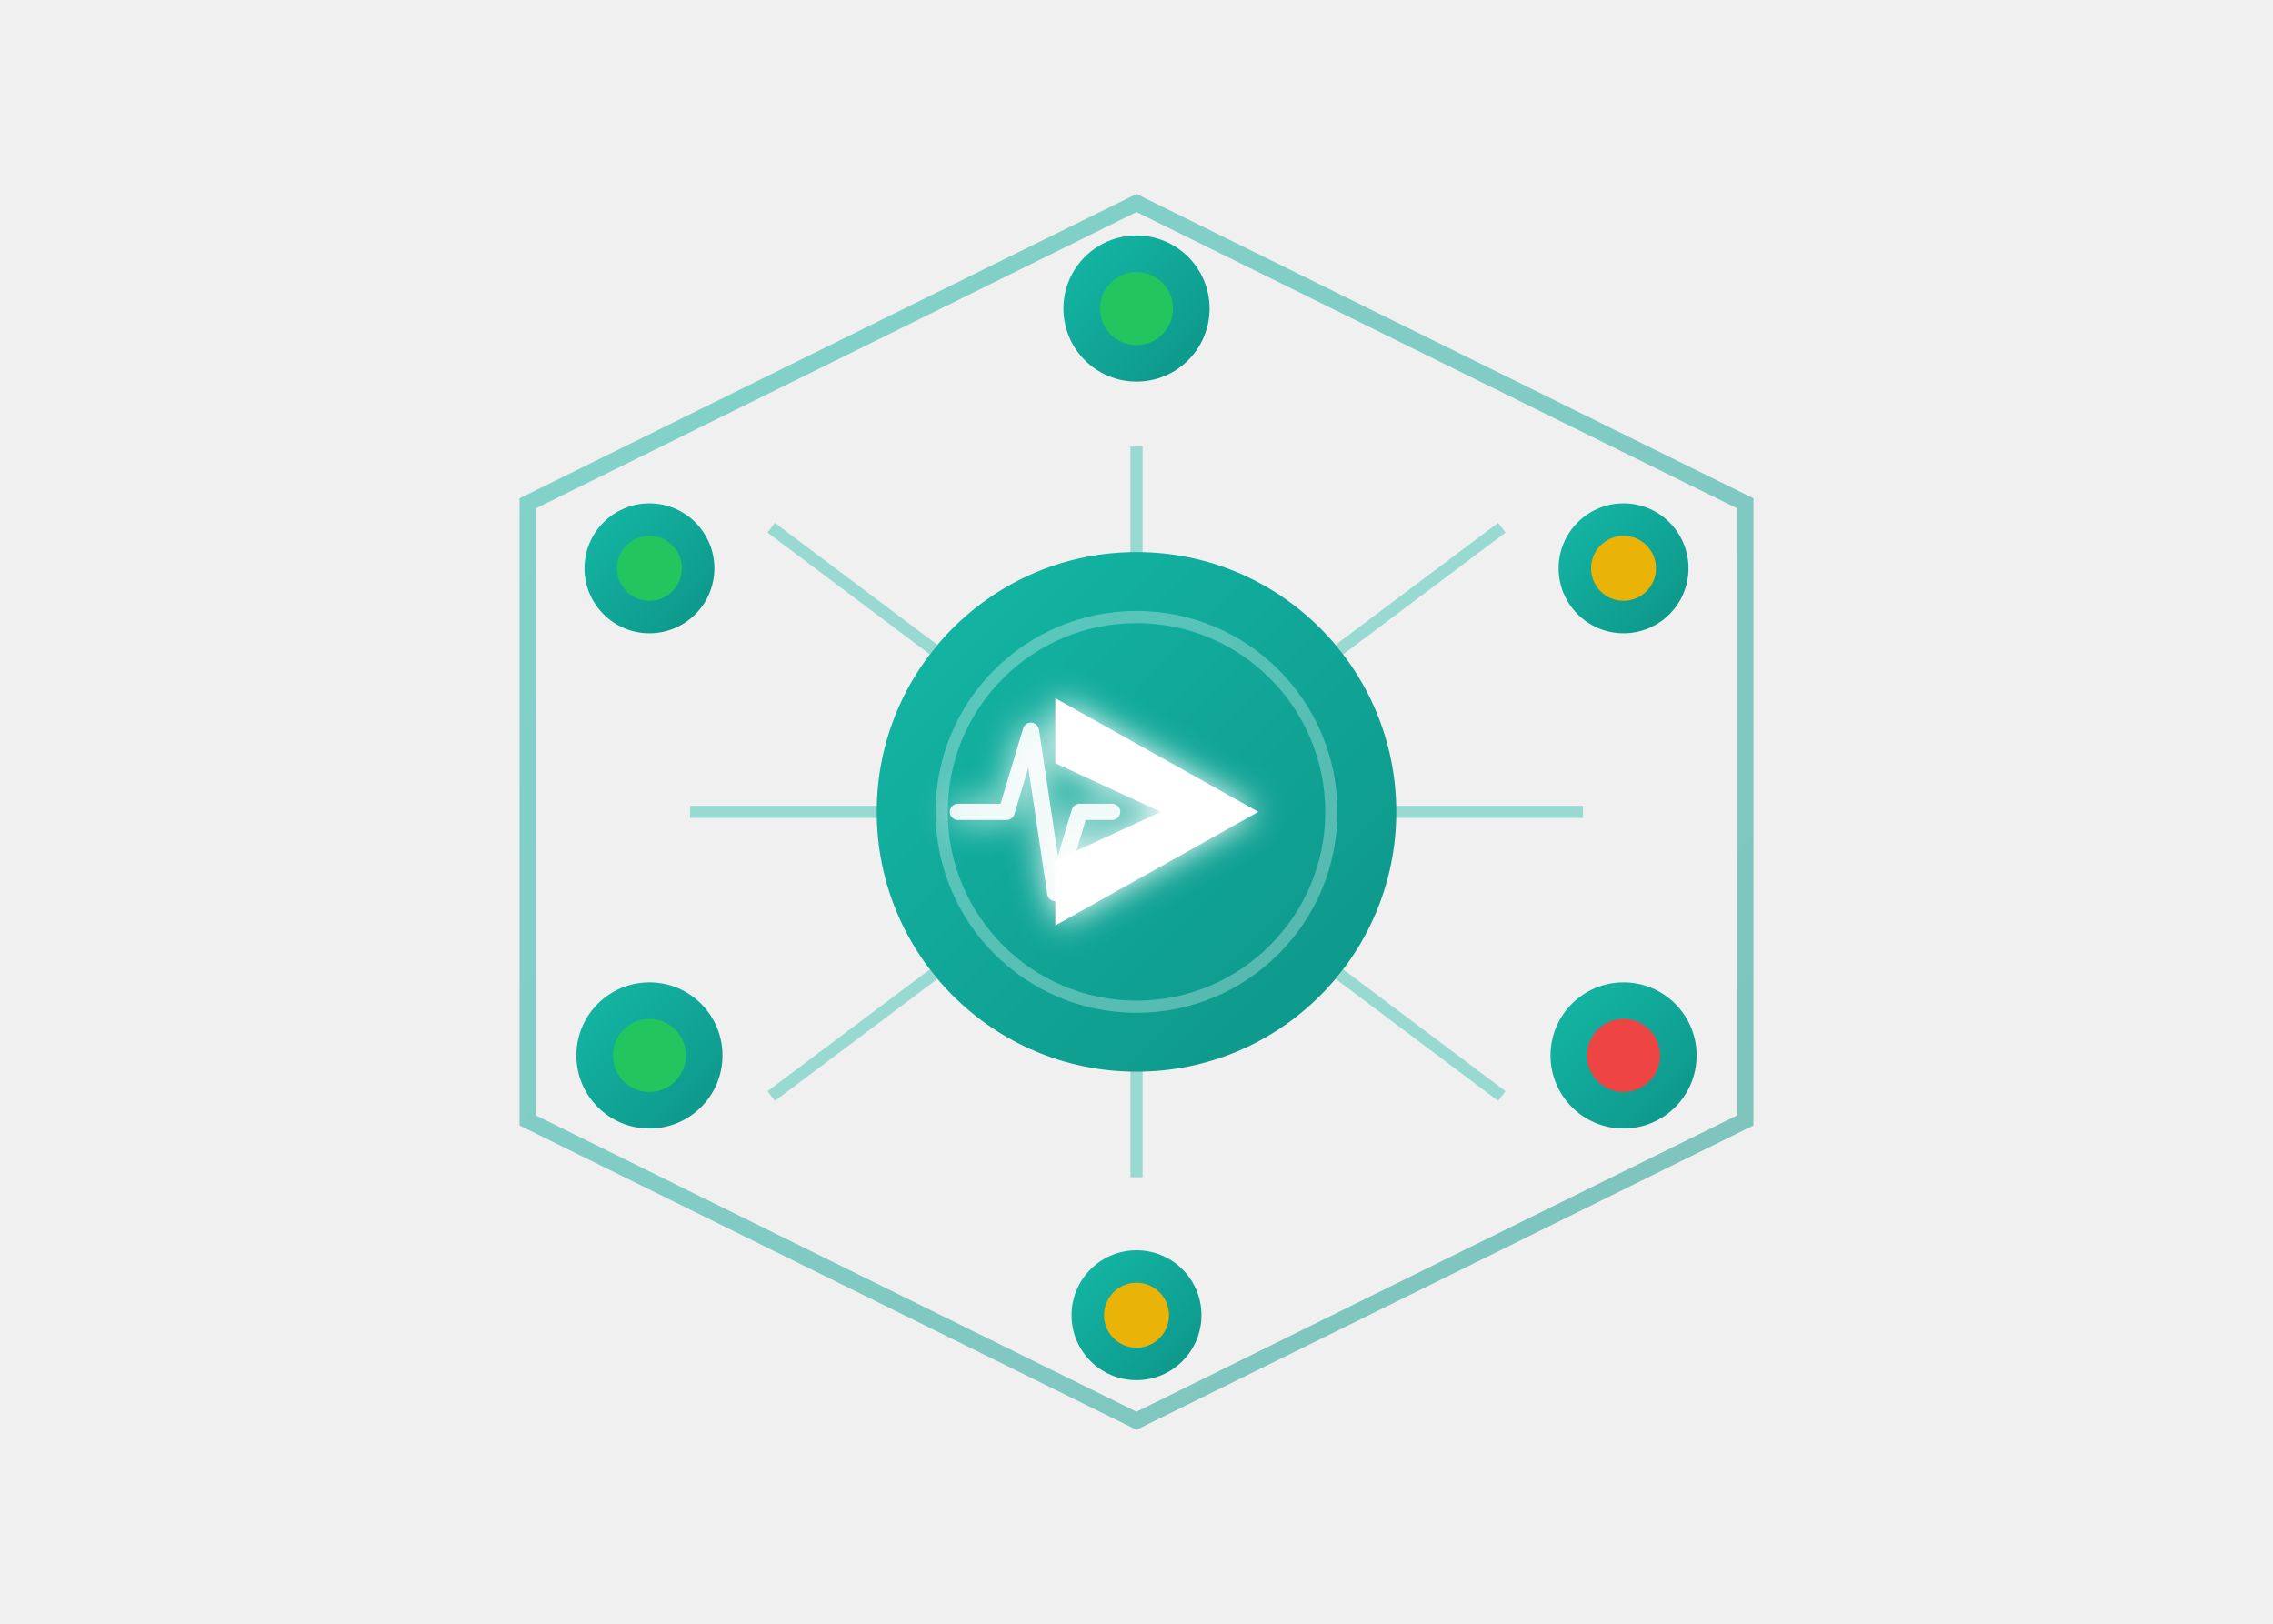
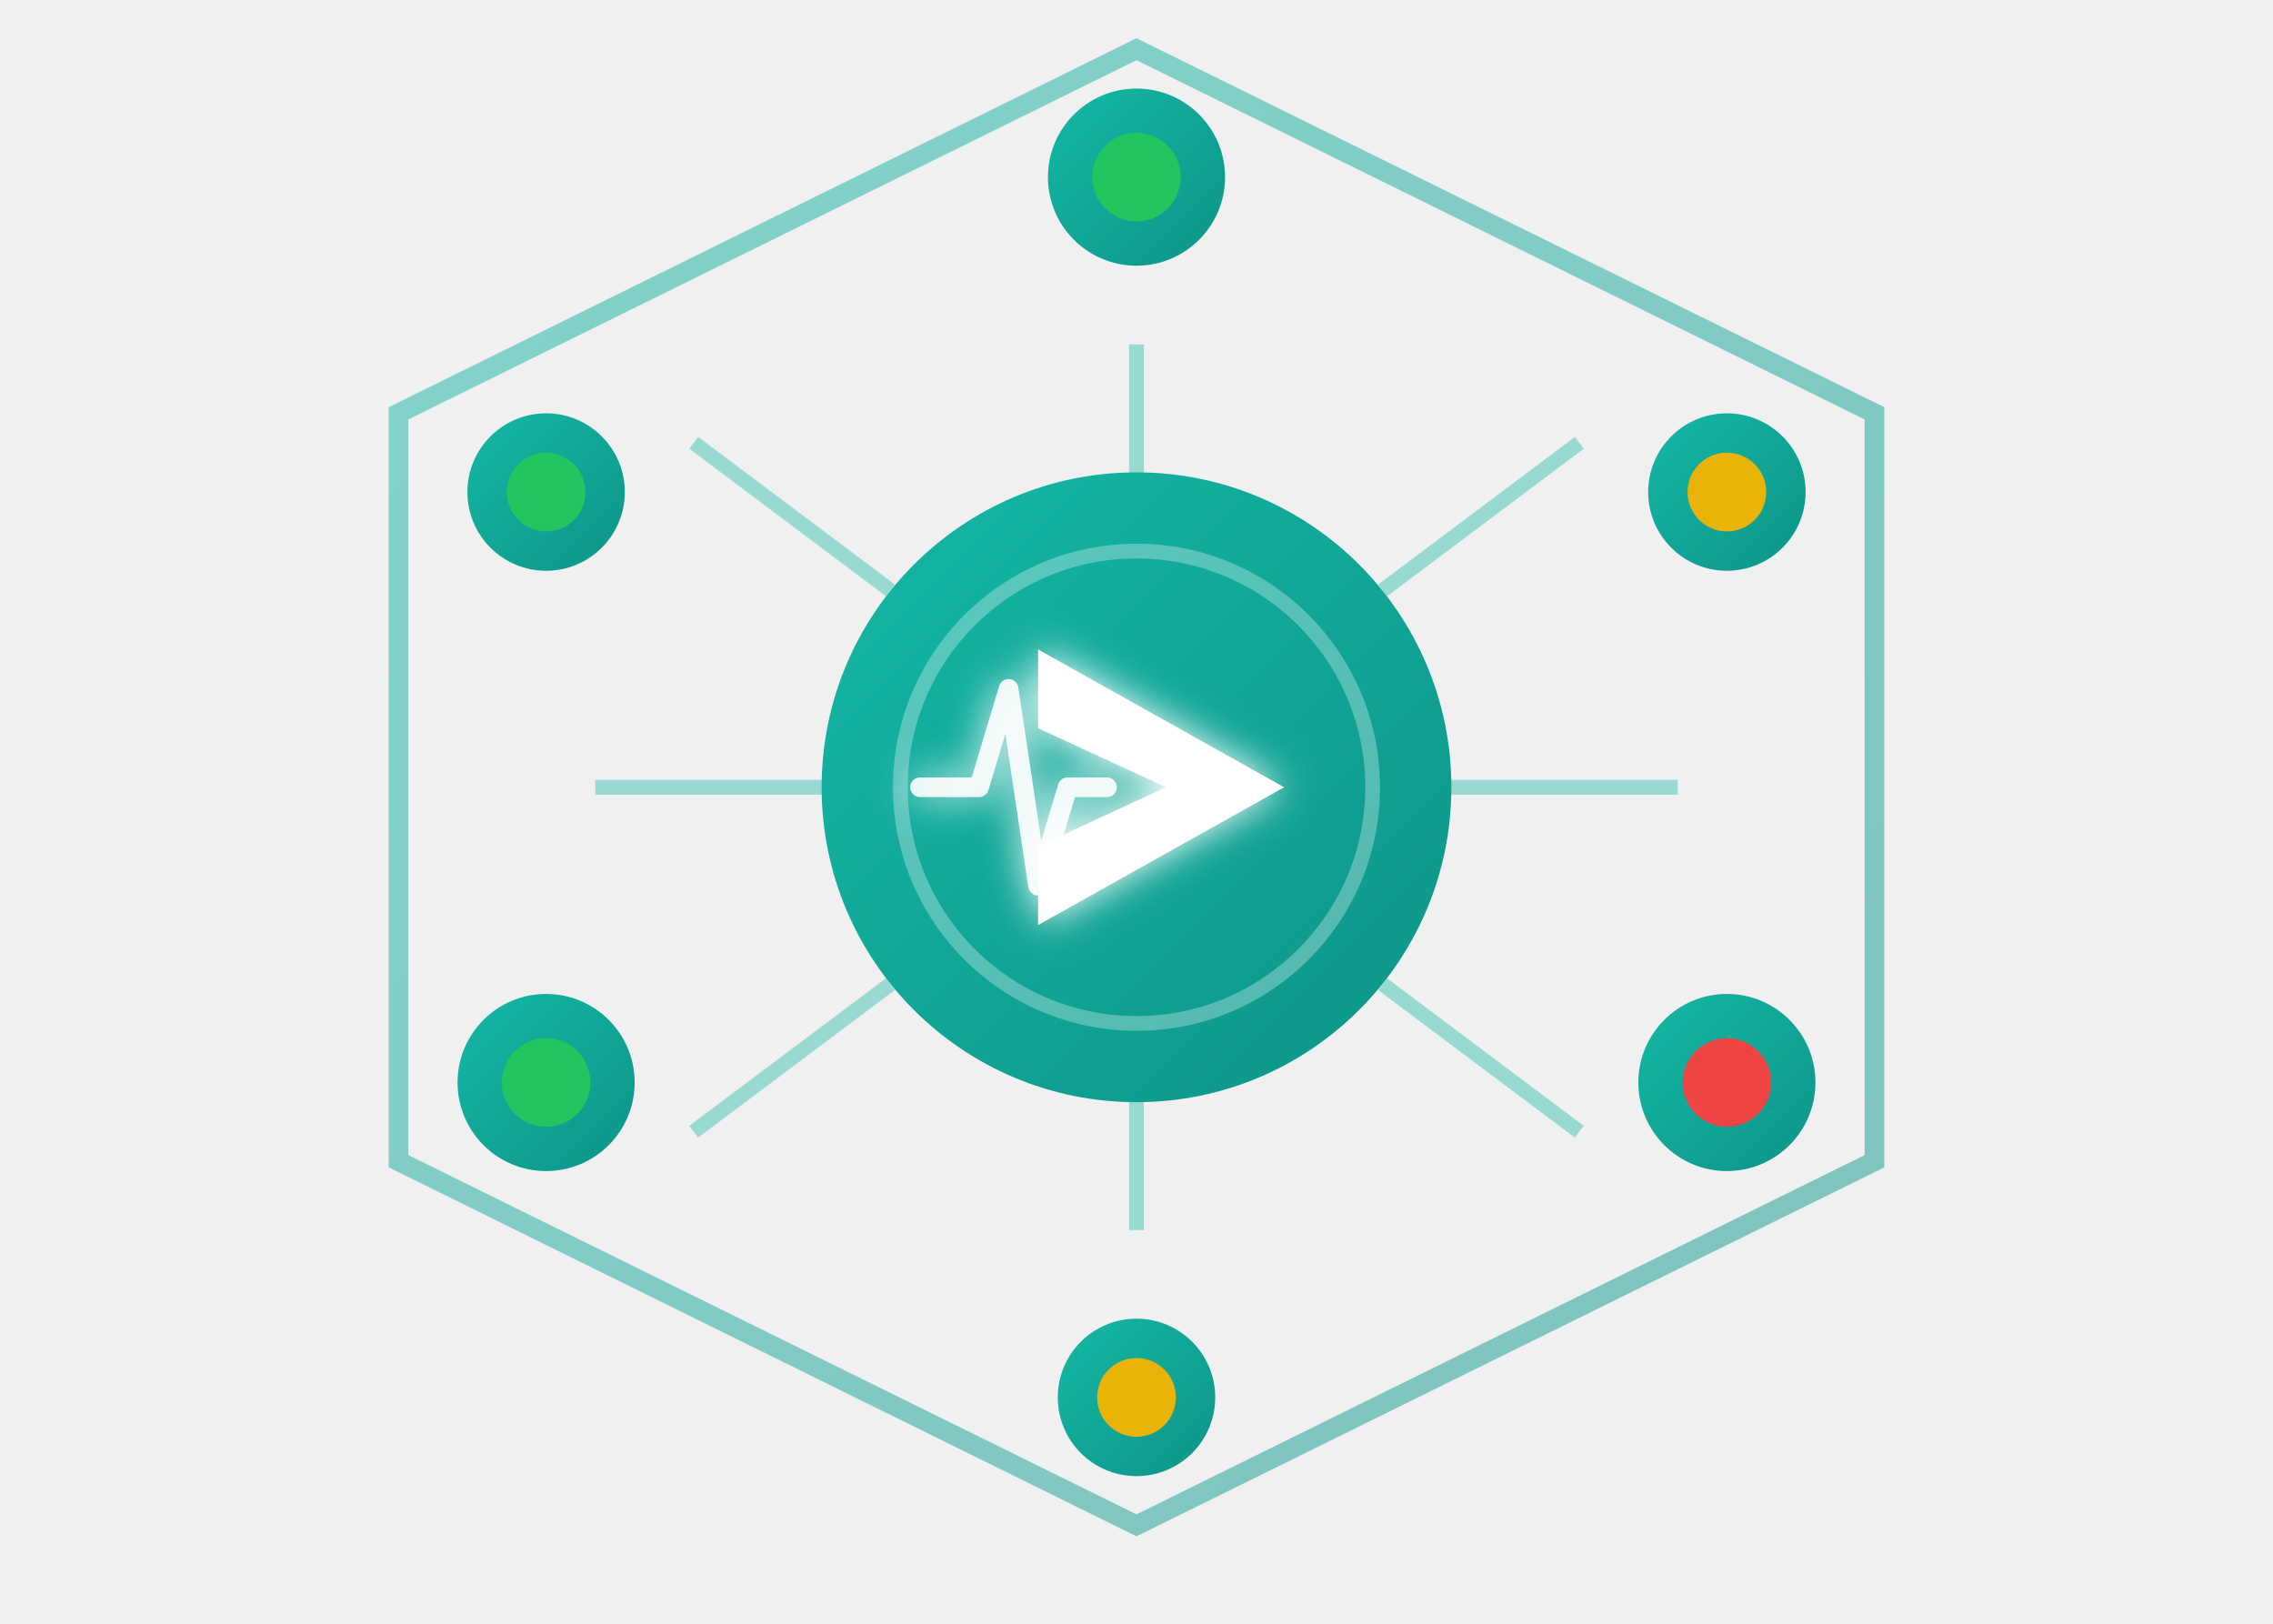
- <svg xmlns="http://www.w3.org/2000/svg" width="280" height="200" viewBox="0 0 280 200" fill="none">
+ <svg xmlns="http://www.w3.org/2000/svg" width="280" height="200" viewBox="55 20 170 165" fill="none">
  <defs>
    <linearGradient id="primaryGradient" x1="0%" y1="0%" x2="100%" y2="100%">
      <stop offset="0%" style="stop-color:#14b8a6;stop-opacity:1" />
      <stop offset="100%" style="stop-color:#0d9488;stop-opacity:1" />
    </linearGradient>
    <filter id="glow" x="-50%" y="-50%" width="200%" height="200%">
      <feGaussianBlur stdDeviation="2" result="coloredBlur" />
      <feMerge>
        <feMergeNode in="coloredBlur" />
        <feMergeNode in="SourceGraphic" />
      </feMerge>
    </filter>
  </defs>
  <style>
    @keyframes pulse {
      0%, 100% { opacity: 0.5; }
      50% { opacity: 0.8; }
    }
    @keyframes greenBlink {
      0%, 100% { opacity: 1; }
      50% { opacity: 0.4; }
    }
    @keyframes yellowBlink {
      0%, 100% { opacity: 1; }
      50% { opacity: 0.4; }
    }
    @keyframes redBlink {
      0%, 100% { opacity: 1; }
      50% { opacity: 0.4; }
    }
    .pulsing-hex {
      animation: pulse 3s ease-in-out infinite;
    }
    .status-green {
      animation: greenBlink 2s ease-in-out infinite;
    }
    .status-yellow {
      animation: yellowBlink 1.5s ease-in-out infinite;
    }
    .status-red {
      animation: redBlink 1s ease-in-out infinite;
    }
  </style>
  <path class="pulsing-hex" d="M140 25 L215 62 L215 138 L140 175 L65 138 L65 62 Z" fill="none" stroke="url(#primaryGradient)" stroke-width="2" opacity="0.5" />
  <g stroke="#14b8a6" stroke-width="1.5" opacity="0.4">
    <line x1="85" y1="100" x2="115" y2="100" />
    <line x1="165" y1="100" x2="195" y2="100" />
    <line x1="140" y1="55" x2="140" y2="75" />
    <line x1="140" y1="125" x2="140" y2="145" />
    <line x1="95" y1="65" x2="115" y2="80" />
    <line x1="185" y1="65" x2="165" y2="80" />
    <line x1="95" y1="135" x2="115" y2="120" />
    <line x1="185" y1="135" x2="165" y2="120" />
  </g>
  <circle cx="140" cy="100" r="32" fill="url(#primaryGradient)" />
  <circle cx="140" cy="100" r="24" fill="none" stroke="#ffffff" stroke-width="1.5" opacity="0.3" />
  <g fill="#ffffff" filter="url(#glow)">
    <path d="M130 86 L155 100 L130 114 L130 106 L143 100 L130 94 Z" fill="#ffffff" />
    <path d="M118 100 L124 100 L127 90 L130 110 L133 100 L137 100" fill="none" stroke="#ffffff" stroke-width="2" stroke-linecap="round" stroke-linejoin="round" opacity="0.9" />
  </g>
  <circle cx="140" cy="38" r="9" fill="url(#primaryGradient)" />
  <circle class="status-green" cx="140" cy="38" r="4.5" fill="#22c55e" />
  <circle cx="200" cy="70" r="8" fill="url(#primaryGradient)" />
  <circle class="status-yellow" cx="200" cy="70" r="4" fill="#eab308" />
  <circle cx="200" cy="130" r="9" fill="url(#primaryGradient)" />
  <circle class="status-red" cx="200" cy="130" r="4.5" fill="#ef4444" />
  <circle cx="140" cy="162" r="8" fill="url(#primaryGradient)" />
  <circle class="status-yellow" cx="140" cy="162" r="4" fill="#eab308" />
  <circle cx="80" cy="130" r="9" fill="url(#primaryGradient)" />
  <circle class="status-green" cx="80" cy="130" r="4.5" fill="#22c55e" />
  <circle cx="80" cy="70" r="8" fill="url(#primaryGradient)" />
  <circle class="status-green" cx="80" cy="70" r="4" fill="#22c55e" />
</svg>
